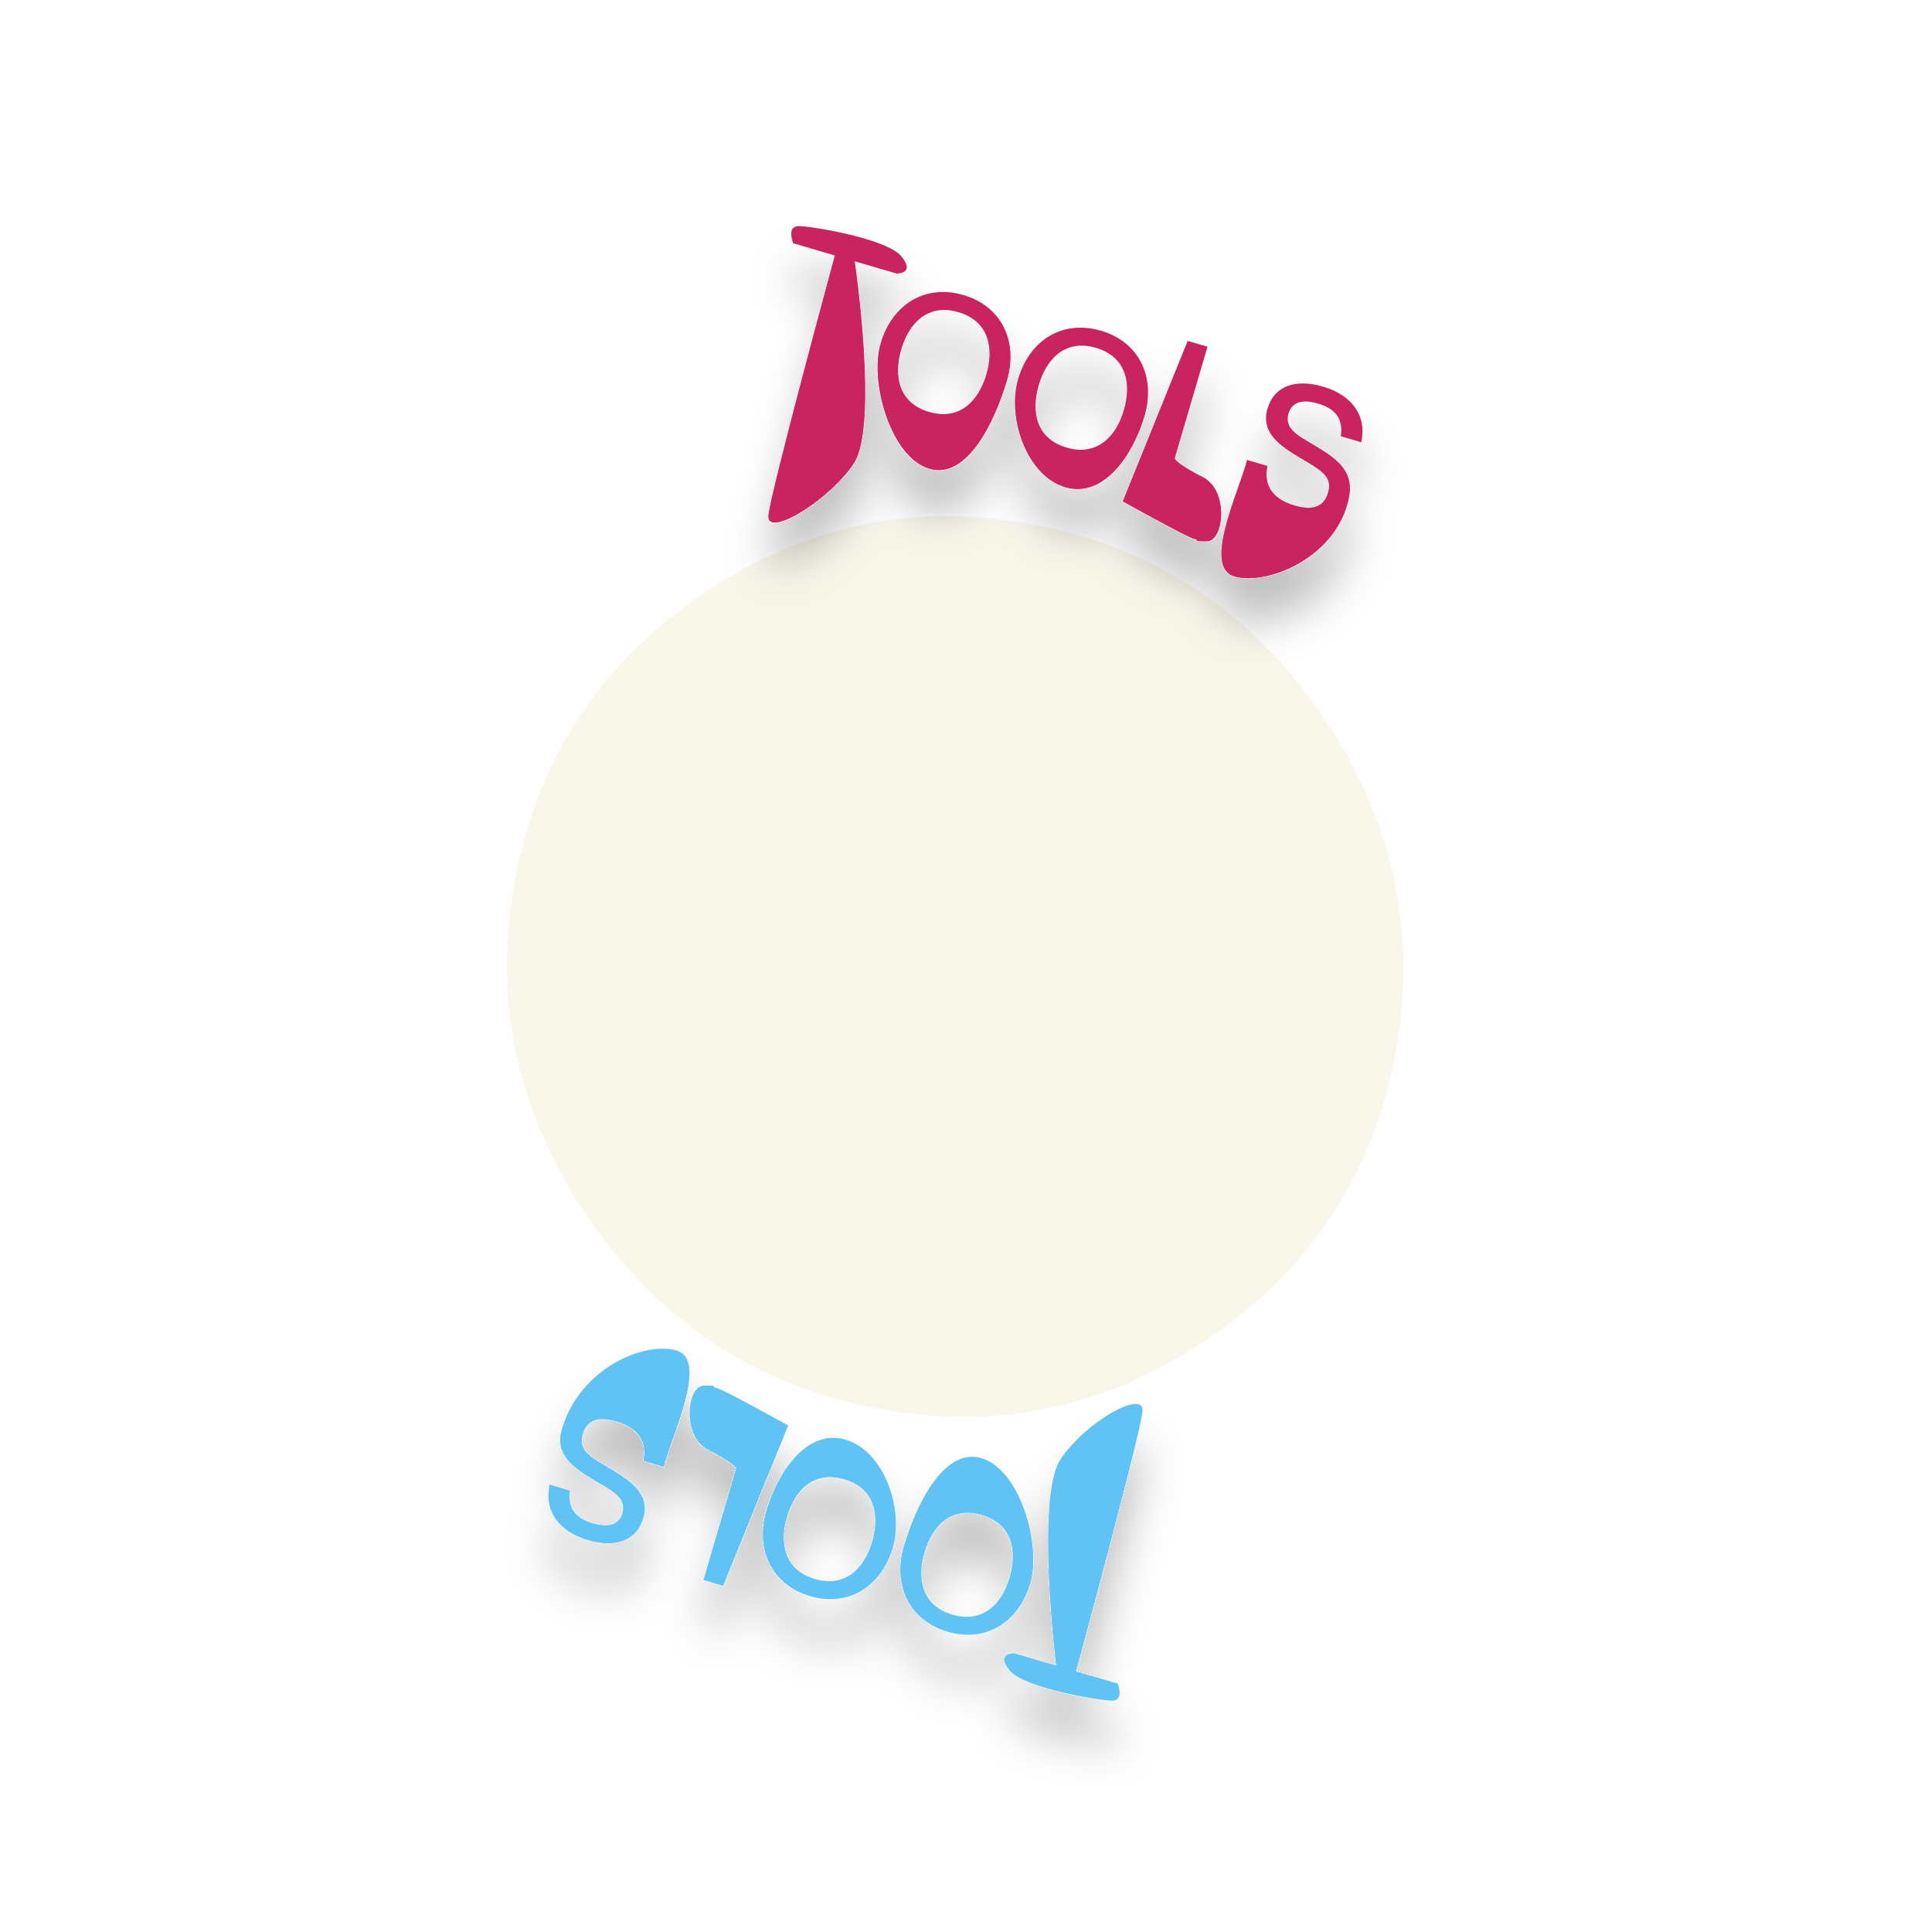
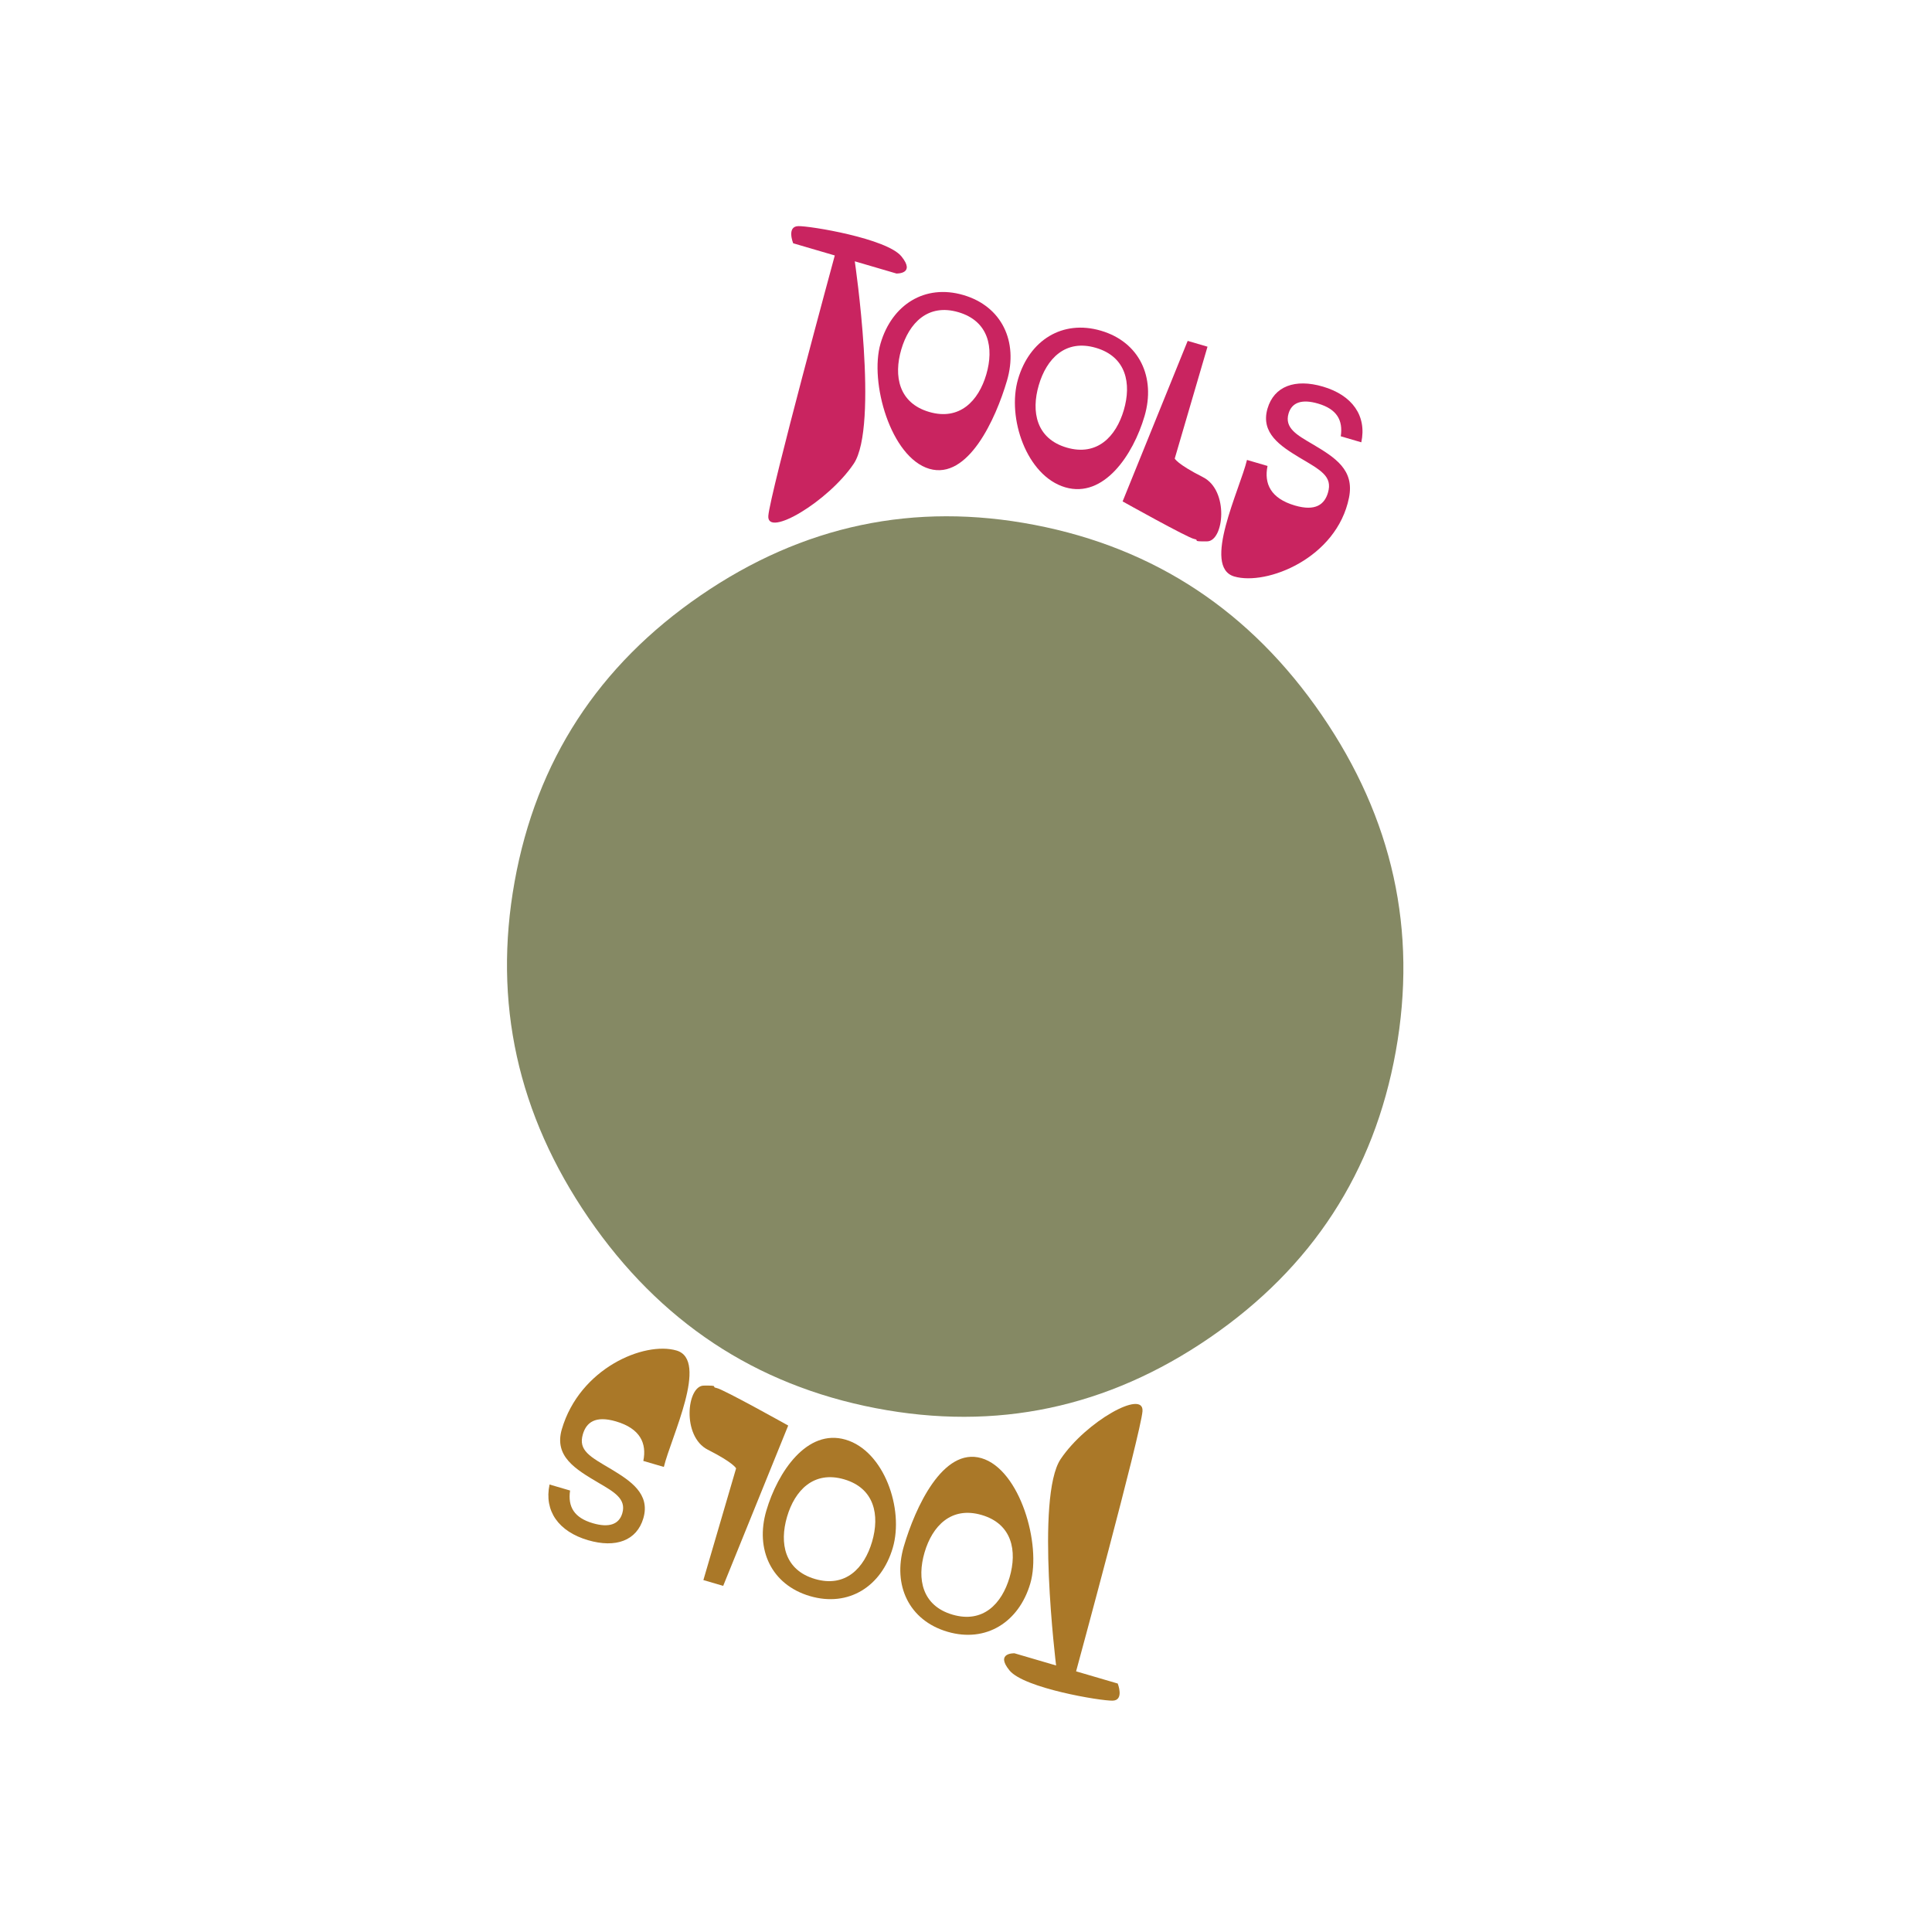
<svg xmlns="http://www.w3.org/2000/svg" width="175" height="176" viewBox="0 0 175 176" fill="none">
-   <path d="M110.217 121.858C100.897 128.252 90.754 130.393 79.787 128.281C68.82 126.169 60.1 120.396 53.627 110.961C47.154 101.526 44.906 91.312 46.883 80.32C48.861 69.328 54.509 60.635 63.829 54.241C73.149 47.847 83.293 45.706 94.26 47.818C105.227 49.93 113.947 55.703 120.42 65.138C126.893 74.573 129.14 84.787 127.163 95.779C125.186 106.772 119.537 115.465 110.217 121.858Z" fill="#F9F6EA" />
-   <g filter="url(#filter0_d_76_142)">
-     <path d="M96.633 132.916C98.944 129.483 104.247 126.529 104.087 128.564C103.927 130.599 98.039 152.254 98.039 152.254L101.831 153.365C101.831 153.365 102.444 154.892 101.374 154.925C100.304 154.957 93.293 153.796 91.969 152.169C90.644 150.542 92.425 150.61 92.425 150.61L96.217 151.721C96.217 151.721 94.322 136.35 96.633 132.916Z" fill="#60C3F4" />
-     <path d="M89.416 132.835C92.929 133.864 94.901 140.717 93.867 144.246C92.833 147.776 89.834 149.677 86.322 148.648C82.809 147.619 81.31 144.4 82.344 140.871C83.378 137.342 85.904 131.806 89.416 132.835ZM89.438 138.012C86.664 137.199 84.939 139.011 84.232 141.424C83.525 143.837 84.004 146.276 86.778 147.089C89.552 147.902 91.272 146.106 91.979 143.693C92.686 141.281 92.212 138.825 89.438 138.012Z" fill="#60C3F4" />
-     <path d="M77.038 131.148C80.551 132.177 82.373 137.47 81.339 140.999C80.305 144.528 77.306 146.43 73.793 145.401C70.281 144.372 68.782 141.152 69.816 137.623C70.85 134.094 73.526 130.119 77.038 131.148ZM76.909 134.764C74.135 133.952 72.411 135.763 71.704 138.176C70.997 140.589 71.476 143.029 74.25 143.841C77.024 144.654 78.744 142.859 79.451 140.446C80.158 138.033 79.683 135.577 76.909 134.764Z" fill="#60C3F4" />
-     <path d="M65.299 126.447C65.893 126.557 71.81 129.863 71.81 129.863L65.887 144.469L64.082 143.94L67.063 133.764C67.063 133.764 66.871 133.274 64.486 132.065C62.101 130.856 62.568 126.246 64.11 126.225C65.651 126.205 64.704 126.336 65.299 126.447Z" fill="#60C3F4" />
-     <path d="M61.637 123.029C64.608 123.899 61.124 130.953 60.481 133.634L58.61 133.086C58.941 131.472 58.318 130.131 56.118 129.486C54.23 128.933 53.416 129.586 53.103 130.653C52.665 132.146 53.752 132.696 55.727 133.863C57.421 134.894 59.267 136.077 58.613 138.309C58.017 140.344 56.099 141.048 53.572 140.307C50.896 139.524 49.555 137.652 50.067 135.235L51.939 135.783C51.722 137.253 52.3 138.26 54.007 138.76C55.485 139.192 56.398 138.872 56.696 137.854C57.081 136.541 55.932 135.902 54.532 135.082C52.435 133.844 50.46 132.677 51.187 130.198C52.815 124.639 58.699 122.168 61.637 123.029Z" fill="#60C3F4" />
-   </g>
-   <g filter="url(#filter1_d_76_142)">
-     <path d="M77.778 42.247C75.465 45.685 69.838 49.025 69.998 46.988C70.159 44.951 76.054 23.272 76.054 23.272L72.262 22.161C72.262 22.161 71.649 20.632 72.72 20.6C73.79 20.567 80.801 21.727 82.125 23.355C83.448 24.983 81.667 24.916 81.667 24.916L77.876 23.805C77.876 23.805 80.09 38.809 77.778 42.247Z" fill="#C92460" />
-     <path d="M84.671 42.709C81.158 41.679 79.189 34.819 80.224 31.286C81.259 27.753 84.258 25.849 87.771 26.878C91.283 27.907 92.781 31.129 91.746 34.662C90.711 38.195 88.183 43.737 84.671 42.709ZM84.651 37.526C87.425 38.339 89.151 36.525 89.858 34.109C90.566 31.693 90.087 29.252 87.314 28.439C84.54 27.626 82.819 29.424 82.111 31.839C81.404 34.255 81.877 36.713 84.651 37.526Z" fill="#C92460" />
-     <path d="M97.049 44.393C93.537 43.364 91.716 38.066 92.752 34.533C93.787 31 96.786 29.096 100.299 30.125C103.811 31.154 105.309 34.376 104.274 37.909C103.239 41.442 100.562 45.422 97.049 44.393ZM97.179 40.773C99.953 41.585 101.679 39.771 102.386 37.356C103.094 34.94 102.615 32.498 99.841 31.686C97.067 30.873 95.347 32.671 94.639 35.086C93.931 37.502 94.405 39.96 97.179 40.773Z" fill="#C92460" />
-     <path d="M108.788 49.096C108.194 48.985 102.277 45.677 102.277 45.677L108.205 31.054L110.011 31.583L107.026 41.771C107.026 41.771 107.217 42.261 109.602 43.471C111.987 44.681 111.519 49.296 109.977 49.317C108.435 49.338 109.382 49.206 108.788 49.096Z" fill="#C92460" />
-     <path d="M112.449 52.516C109.478 51.645 112.964 44.583 113.608 41.899L115.479 42.447C115.148 44.063 115.771 45.405 117.97 46.05C119.858 46.603 120.673 45.949 120.986 44.881C121.424 43.386 120.337 42.836 118.362 41.668C116.669 40.637 114.823 39.454 115.478 37.219C116.075 35.181 117.992 34.476 120.52 35.217C123.195 36 124.535 37.874 124.023 40.293L122.152 39.745C122.369 38.274 121.791 37.266 120.084 36.766C118.607 36.333 117.693 36.654 117.394 37.673C117.009 38.988 118.158 39.628 119.558 40.448C121.654 41.687 123.412 42.801 122.902 45.336C121.791 50.858 115.387 53.376 112.449 52.516Z" fill="#C92460" />
-   </g>
-   <defs>
-     <filter id="filter0_d_76_142" x="45.96" y="122.862" width="62.131" height="40.064" filterUnits="userSpaceOnUse" color-interpolation-filters="sRGB">
-       <feFlood flood-opacity="0" result="BackgroundImageFix" />
-       <feColorMatrix in="SourceAlpha" type="matrix" values="0 0 0 0 0 0 0 0 0 0 0 0 0 0 0 0 0 0 127 0" result="hardAlpha" />
-       <feOffset dy="4" />
-       <feGaussianBlur stdDeviation="2" />
-       <feComposite in2="hardAlpha" operator="out" />
-       <feColorMatrix type="matrix" values="0 0 0 0 0 0 0 0 0 0 0 0 0 0 0 0 0 0 0.25 0" />
-       <feBlend mode="normal" in2="BackgroundImageFix" result="effect1_dropShadow_76_142" />
-       <feBlend mode="normal" in="SourceGraphic" in2="effect1_dropShadow_76_142" result="shape" />
-     </filter>
-     <filter id="filter1_d_76_142" x="65.995" y="20.599" width="62.136" height="40.082" filterUnits="userSpaceOnUse" color-interpolation-filters="sRGB">
-       <feFlood flood-opacity="0" result="BackgroundImageFix" />
-       <feColorMatrix in="SourceAlpha" type="matrix" values="0 0 0 0 0 0 0 0 0 0 0 0 0 0 0 0 0 0 127 0" result="hardAlpha" />
-       <feOffset dy="4" />
-       <feGaussianBlur stdDeviation="2" />
-       <feComposite in2="hardAlpha" operator="out" />
-       <feColorMatrix type="matrix" values="0 0 0 0 0 0 0 0 0 0 0 0 0 0 0 0 0 0 0.25 0" />
-       <feBlend mode="normal" in2="BackgroundImageFix" result="effect1_dropShadow_76_142" />
-       <feBlend mode="normal" in="SourceGraphic" in2="effect1_dropShadow_76_142" result="shape" />
-     </filter>
-   </defs>
+   <path d="M110.217 121.858C100.897 128.252 90.754 130.393 79.787 128.281C68.82 126.169 60.099 120.396 53.627 110.961C47.154 101.526 44.906 91.312 46.883 80.32C48.861 69.328 54.509 60.635 63.829 54.241C73.149 47.847 83.293 45.706 94.26 47.818C105.227 49.93 113.947 55.703 120.42 65.138C126.893 74.573 129.14 84.787 127.163 95.779C125.186 106.772 119.537 115.465 110.217 121.858Z" fill="#858964" />
+   <path d="M96.633 132.916C98.944 129.483 104.247 126.529 104.087 128.564C103.927 130.599 98.039 152.254 98.039 152.254L101.831 153.365C101.831 153.365 102.444 154.892 101.374 154.925C100.304 154.957 93.293 153.796 91.969 152.169C90.644 150.542 92.425 150.61 92.425 150.61L96.217 151.721C96.217 151.721 94.322 136.35 96.633 132.916Z" fill="#AA7828" />
+   <path d="M89.416 132.835C92.929 133.864 94.901 140.717 93.867 144.246C92.833 147.776 89.834 149.677 86.322 148.648C82.809 147.619 81.31 144.4 82.344 140.871C83.378 137.342 85.904 131.806 89.416 132.835ZM89.438 138.012C86.664 137.199 84.939 139.011 84.232 141.424C83.525 143.837 84.004 146.276 86.778 147.089C89.552 147.902 91.272 146.106 91.979 143.693C92.686 141.281 92.212 138.825 89.438 138.012Z" fill="#AA7828" />
+   <path d="M77.038 131.148C80.551 132.177 82.373 137.47 81.339 140.999C80.305 144.528 77.306 146.43 73.793 145.401C70.281 144.372 68.782 141.152 69.816 137.623C70.85 134.094 73.526 130.119 77.038 131.148ZM76.909 134.764C74.135 133.952 72.411 135.763 71.704 138.176C70.997 140.589 71.476 143.029 74.25 143.841C77.024 144.654 78.744 142.859 79.451 140.446C80.158 138.033 79.683 135.577 76.909 134.764Z" fill="#AA7828" />
+   <path d="M65.299 126.447C65.893 126.557 71.81 129.863 71.81 129.863L65.887 144.469L64.082 143.94L67.063 133.764C67.063 133.764 66.871 133.274 64.486 132.065C62.101 130.856 62.568 126.246 64.109 126.225C65.651 126.205 64.704 126.336 65.299 126.447Z" fill="#AA7828" />
+   <path d="M61.637 123.029C64.608 123.899 61.124 130.953 60.481 133.634L58.61 133.086C58.941 131.472 58.318 130.131 56.118 129.486C54.23 128.933 53.416 129.586 53.103 130.653C52.665 132.146 53.752 132.696 55.727 133.863C57.421 134.894 59.267 136.077 58.613 138.309C58.017 140.344 56.099 141.048 53.572 140.307C50.896 139.524 49.555 137.652 50.067 135.235L51.938 135.783C51.722 137.253 52.3 138.26 54.007 138.76C55.484 139.192 56.398 138.872 56.696 137.854C57.081 136.541 55.932 135.902 54.532 135.082C52.435 133.844 50.46 132.677 51.186 130.198C52.815 124.639 58.699 122.168 61.637 123.029Z" fill="#AA7828" />
+   <path d="M77.778 42.247C75.465 45.685 69.838 49.025 69.999 46.988C70.159 44.951 76.054 23.272 76.054 23.272L72.262 22.161C72.262 22.161 71.649 20.632 72.72 20.6C73.79 20.567 80.801 21.727 82.125 23.355C83.448 24.983 81.667 24.916 81.667 24.916L77.876 23.805C77.876 23.805 80.09 38.809 77.778 42.247Z" fill="#C92460" />
+   <path d="M84.671 42.709C81.159 41.679 79.189 34.819 80.224 31.286C81.259 27.753 84.258 25.849 87.771 26.878C91.283 27.907 92.781 31.129 91.746 34.662C90.711 38.195 88.183 43.737 84.671 42.709ZM84.651 37.526C87.425 38.339 89.151 36.525 89.858 34.109C90.566 31.693 90.087 29.252 87.314 28.439C84.54 27.626 82.819 29.424 82.111 31.839C81.404 34.255 81.877 36.713 84.651 37.526Z" fill="#C92460" />
+   <path d="M97.049 44.393C93.537 43.364 91.717 38.066 92.752 34.533C93.787 31 96.786 29.096 100.299 30.125C103.811 31.154 105.309 34.376 104.274 37.909C103.239 41.442 100.562 45.422 97.049 44.393ZM97.179 40.773C99.953 41.585 101.679 39.771 102.386 37.356C103.094 34.94 102.615 32.498 99.841 31.686C97.067 30.873 95.347 32.671 94.639 35.086C93.931 37.502 94.405 39.96 97.179 40.773Z" fill="#C92460" />
+   <path d="M108.788 49.096C108.194 48.985 102.277 45.677 102.277 45.677L108.205 31.054L110.011 31.583L107.026 41.771C107.026 41.771 107.217 42.261 109.602 43.471C111.987 44.681 111.519 49.296 109.977 49.317C108.435 49.338 109.383 49.206 108.788 49.096Z" fill="#C92460" />
+   <path d="M112.449 52.516C109.478 51.645 112.964 44.583 113.608 41.899L115.479 42.447C115.148 44.063 115.771 45.405 117.97 46.05C119.858 46.603 120.673 45.949 120.986 44.881C121.424 43.386 120.337 42.836 118.363 41.668C116.669 40.637 114.823 39.454 115.478 37.219C116.075 35.181 117.992 34.476 120.52 35.217C123.195 36 124.536 37.874 124.023 40.293L122.152 39.745C122.369 38.274 121.791 37.266 120.084 36.766C118.607 36.333 117.693 36.654 117.394 37.673C117.009 38.988 118.158 39.628 119.558 40.448C121.654 41.687 123.412 42.801 122.902 45.336C121.791 50.858 115.387 53.376 112.449 52.516Z" fill="#C92460" />
</svg>
